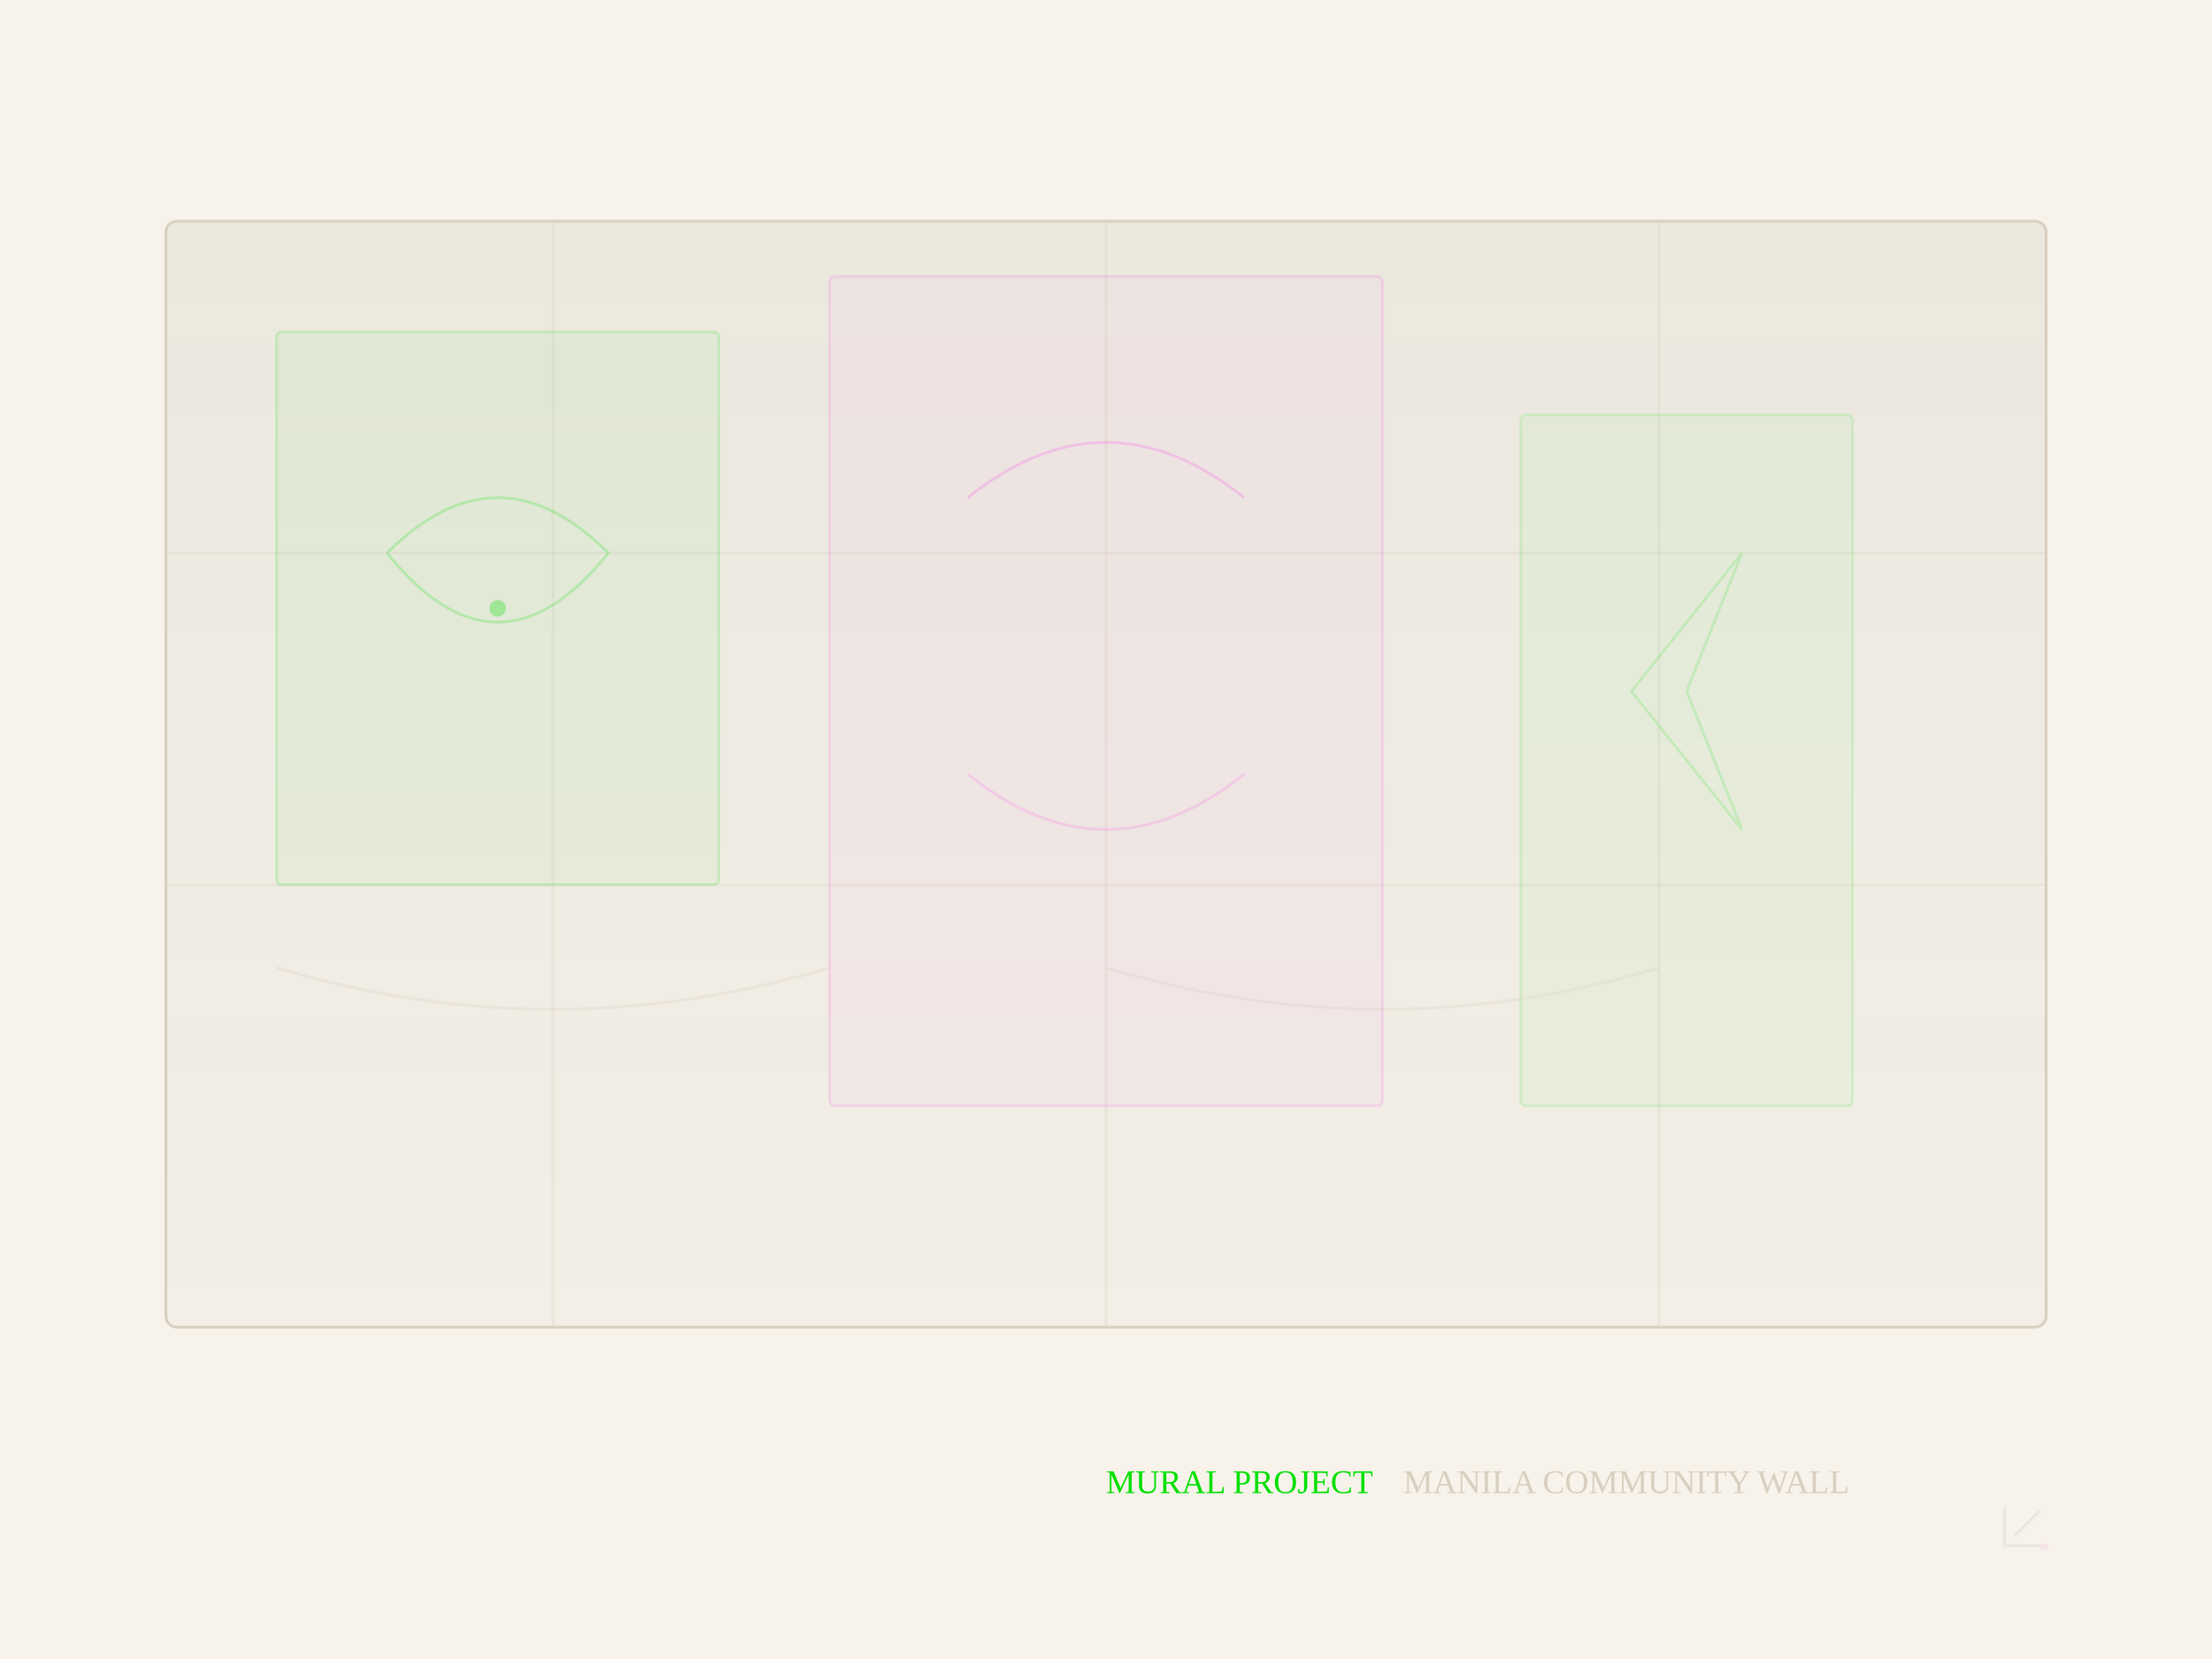
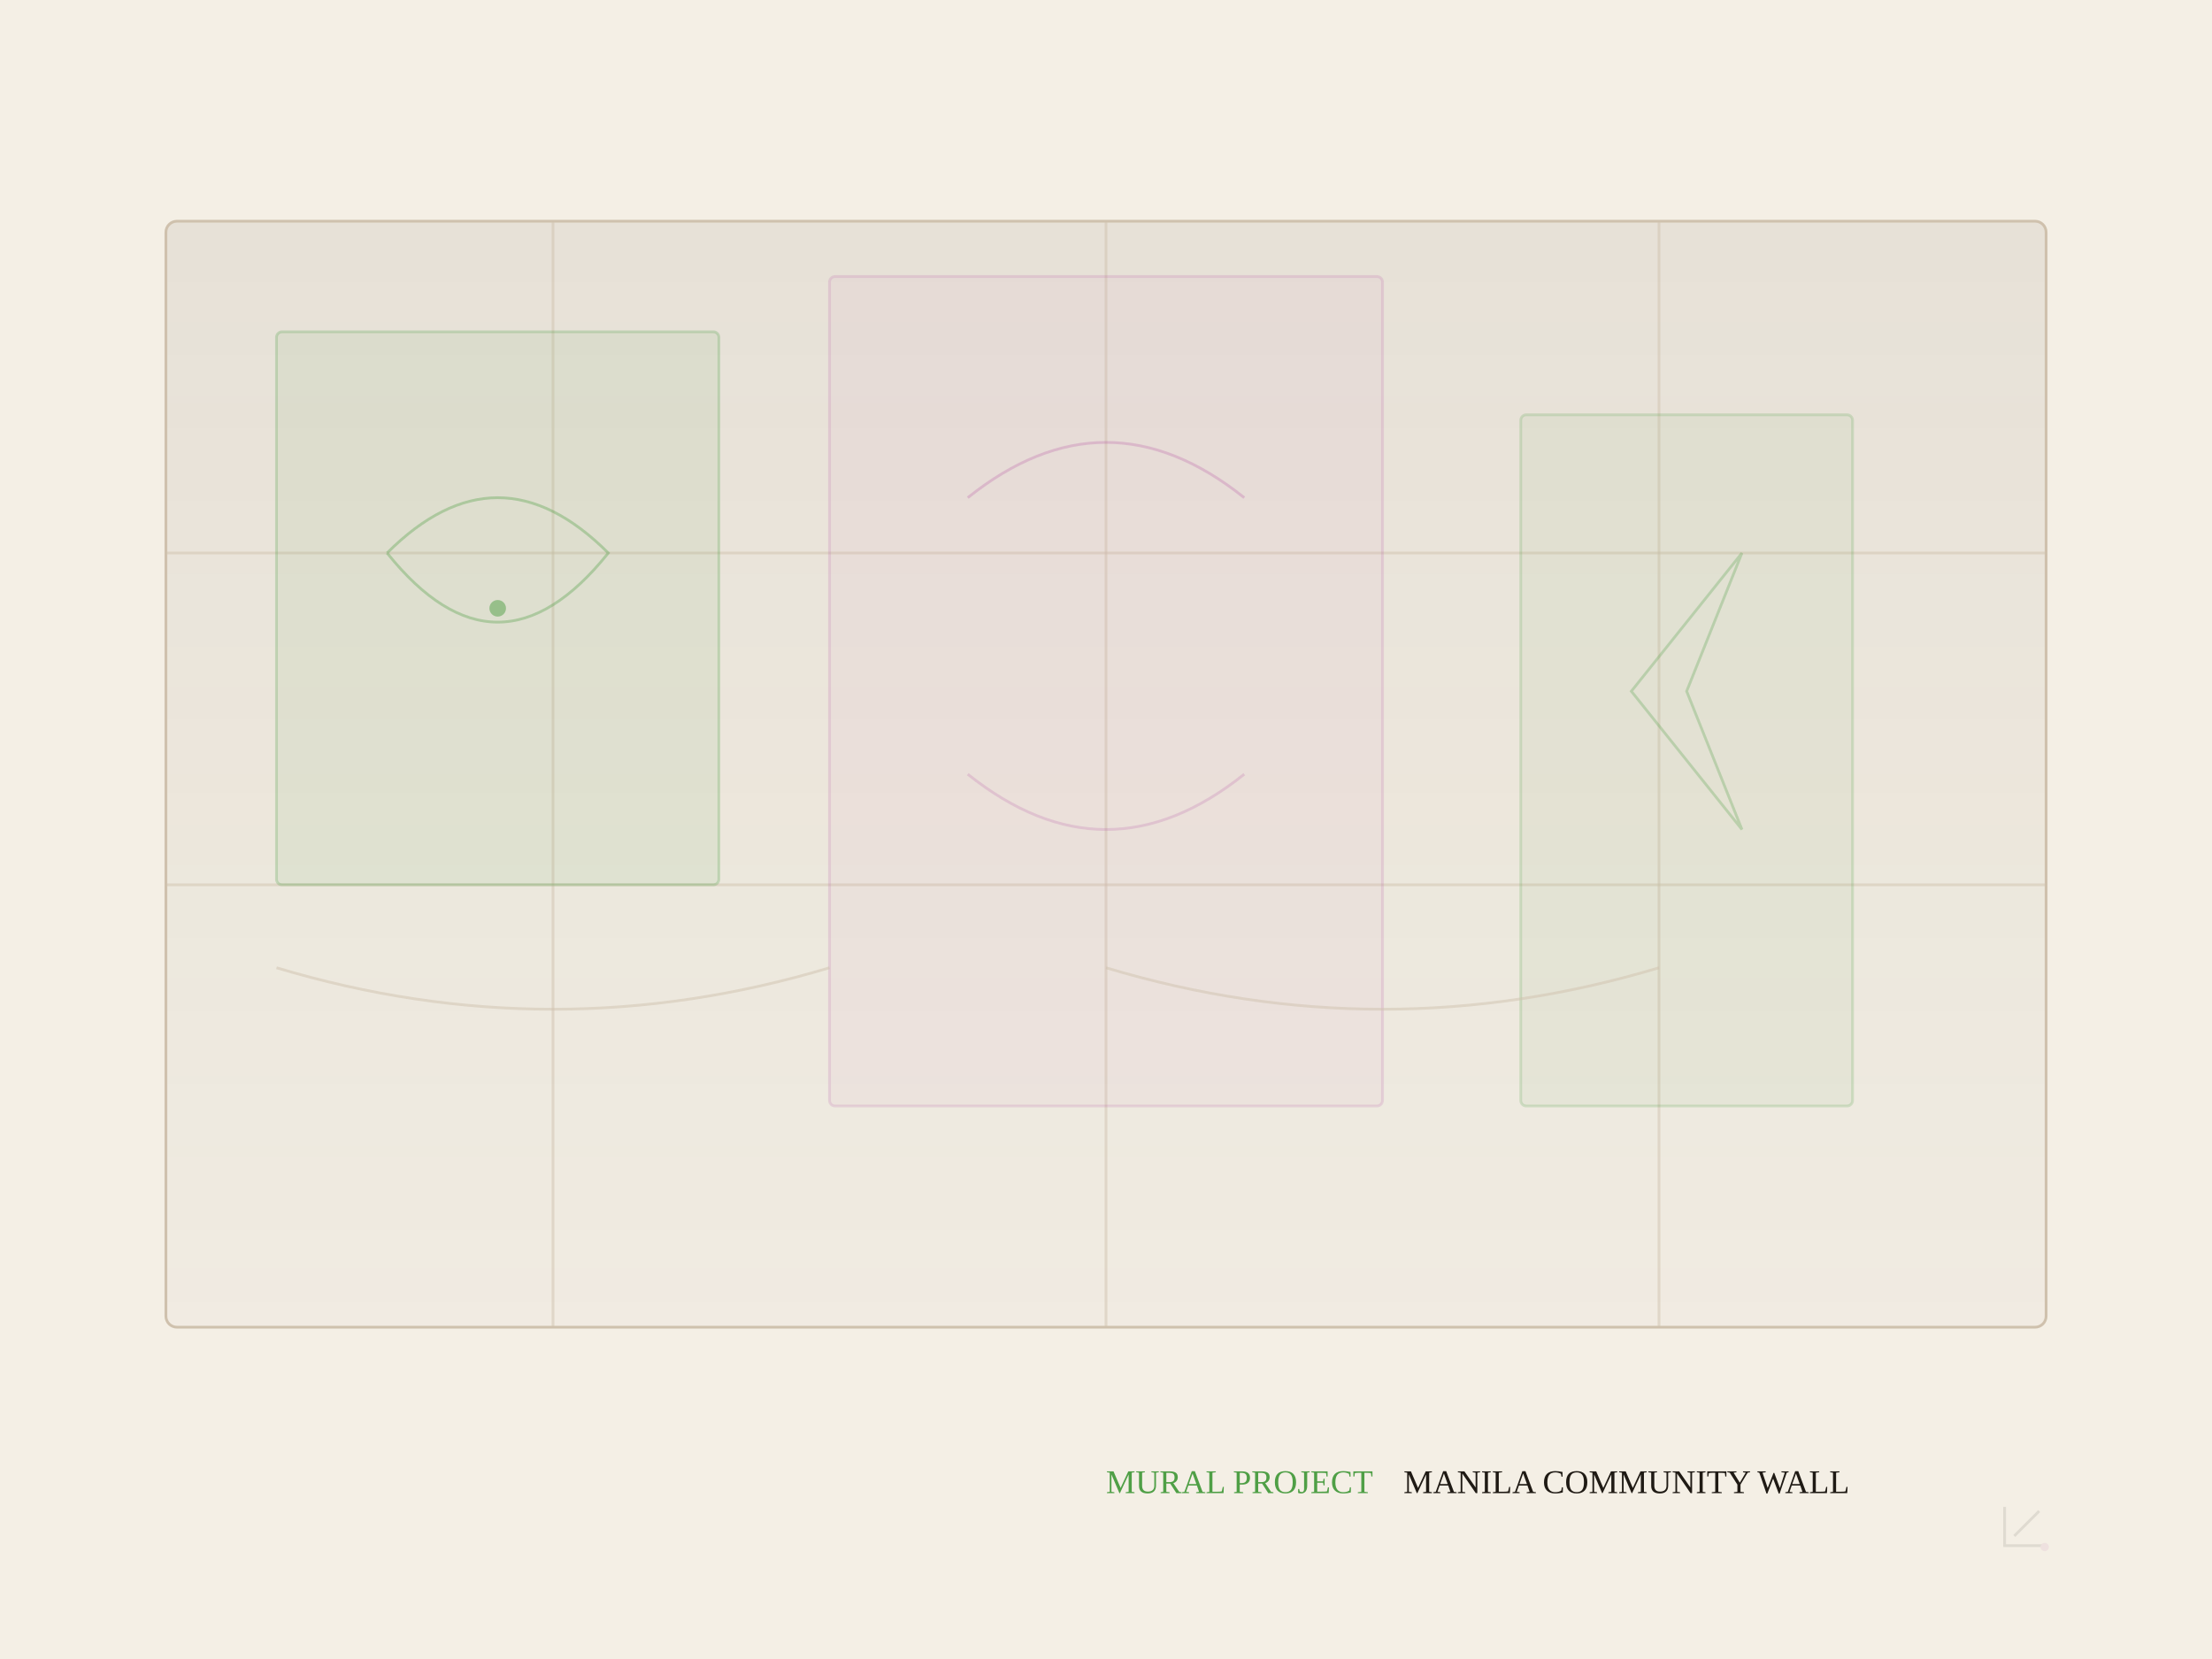
<svg xmlns="http://www.w3.org/2000/svg" viewBox="0 0 800 600" fill="none">
-   <rect width="800" height="600" fill="#f7f3ea" />
+   <rect width="800" height="600" fill="#f4efe5" />
  <defs>
    <linearGradient id="wallGrad" x1="0" y1="0" x2="0" y2="1">
-       <stop offset="0%" stop-color="#302d26" stop-opacity="0.06" />
-       <stop offset="100%" stop-color="#302d26" stop-opacity="0.02" />
+       <stop offset="0%" stop-color="#4a4032" stop-opacity="0.08" />
+       <stop offset="100%" stop-color="#4a4032" stop-opacity="0.02" />
    </linearGradient>
  </defs>
  <rect x="60" y="80" width="680" height="400" rx="4" fill="url(#wallGrad)" />
-   <rect x="60" y="80" width="680" height="400" rx="4" fill="none" stroke="#d8cfbf" strokeWidth="1" />
-   <line x1="60" y1="200" x2="740" y2="200" stroke="#d8cfbf" strokeWidth="0.5" opacity="0.3" />
-   <line x1="60" y1="320" x2="740" y2="320" stroke="#d8cfbf" strokeWidth="0.5" opacity="0.3" />
-   <line x1="200" y1="80" x2="200" y2="480" stroke="#d8cfbf" strokeWidth="0.5" opacity="0.3" />
-   <line x1="400" y1="80" x2="400" y2="480" stroke="#d8cfbf" strokeWidth="0.5" opacity="0.3" />
-   <line x1="600" y1="80" x2="600" y2="480" stroke="#d8cfbf" strokeWidth="0.5" opacity="0.3" />
-   <rect x="100" y="120" width="160" height="200" rx="2" fill="#00df00" opacity="0.05" />
-   <rect x="100" y="120" width="160" height="200" rx="2" fill="none" stroke="#00df00" strokeWidth="1.5" opacity="0.15" />
-   <path d="M 140 200 Q 180 160 220 200 Q 180 250 140 200" fill="none" stroke="#00df00" strokeWidth="1" opacity="0.2" />
-   <circle cx="180" cy="220" r="3" fill="#00df00" opacity="0.3" />
-   <rect x="300" y="100" width="200" height="300" rx="2" fill="#ff00f0" opacity="0.03" />
-   <rect x="300" y="100" width="200" height="300" rx="2" fill="none" stroke="#ff00f0" strokeWidth="1" opacity="0.1" />
-   <path d="M 350 180 Q 400 140 450 180" fill="none" stroke="#ff00f0" strokeWidth="1" opacity="0.15" />
-   <path d="M 350 280 Q 400 320 450 280" fill="none" stroke="#ff00f0" strokeWidth="0.75" opacity="0.12" />
-   <rect x="550" y="150" width="120" height="250" rx="2" fill="#00df00" opacity="0.04" />
-   <rect x="550" y="150" width="120" height="250" rx="2" fill="none" stroke="#00df00" strokeWidth="1" opacity="0.12" />
-   <path d="M 590 250 L 630 200 L 610 250 L 630 300 Z" fill="none" stroke="#00df00" strokeWidth="0.75" opacity="0.15" />
-   <path d="M 100 350 Q 200 380 300 350" fill="none" stroke="#d8cfbf" strokeWidth="0.5" opacity="0.3" />
-   <path d="M 400 350 Q 500 380 600 350" fill="none" stroke="#d8cfbf" strokeWidth="0.5" opacity="0.3" />
-   <text x="400" y="540" fontFamily="system-ui, sans-serif" fontWeight="600" fontSize="13" fill="#f7f3ea" textAnchor="middle" letterSpacing="0.1em">
-     <tspan fill="#00df00" opacity="0.5">MURAL PROJECT</tspan>
-     <tspan fill="#d8cfbf" opacity="0.3" dx="8">MANILA COMMUNITY WALL</tspan>
+   <rect x="60" y="80" width="680" height="400" rx="4" fill="none" stroke="#cfc1ad" strokeWidth="1" />
+   <line x1="60" y1="200" x2="740" y2="200" stroke="#cfc1ad" strokeWidth="0.5" opacity="0.5" />
+   <line x1="60" y1="320" x2="740" y2="320" stroke="#cfc1ad" strokeWidth="0.5" opacity="0.5" />
+   <line x1="200" y1="80" x2="200" y2="480" stroke="#cfc1ad" strokeWidth="0.5" opacity="0.5" />
+   <line x1="400" y1="80" x2="400" y2="480" stroke="#cfc1ad" strokeWidth="0.5" opacity="0.5" />
+   <line x1="600" y1="80" x2="600" y2="480" stroke="#cfc1ad" strokeWidth="0.5" opacity="0.5" />
+   <rect x="100" y="120" width="160" height="200" rx="2" fill="#4f9f46" opacity="0.08" />
+   <rect x="100" y="120" width="160" height="200" rx="2" fill="none" stroke="#4f9f46" strokeWidth="1.5" opacity="0.25" />
+   <path d="M 140 200 Q 180 160 220 200 Q 180 250 140 200" fill="none" stroke="#4f9f46" strokeWidth="1.5" opacity="0.35" />
+   <circle cx="180" cy="220" r="3" fill="#4f9f46" opacity="0.5" />
+   <rect x="300" y="100" width="200" height="300" rx="2" fill="#b85aa7" opacity="0.05" />
+   <rect x="300" y="100" width="200" height="300" rx="2" fill="none" stroke="#b85aa7" strokeWidth="1.5" opacity="0.18" />
+   <path d="M 350 180 Q 400 140 450 180" fill="none" stroke="#b85aa7" strokeWidth="1.5" opacity="0.28" />
+   <path d="M 350 280 Q 400 320 450 280" fill="none" stroke="#b85aa7" strokeWidth="1" opacity="0.22" />
+   <rect x="550" y="150" width="120" height="250" rx="2" fill="#4f9f46" opacity="0.06" />
+   <rect x="550" y="150" width="120" height="250" rx="2" fill="none" stroke="#4f9f46" strokeWidth="1.5" opacity="0.2" />
+   <path d="M 590 250 L 630 200 L 610 250 L 630 300 Z" fill="none" stroke="#4f9f46" strokeWidth="1" opacity="0.28" />
+   <path d="M 100 350 Q 200 380 300 350" fill="none" stroke="#cfc1ad" strokeWidth="0.75" opacity="0.5" />
+   <path d="M 400 350 Q 500 380 600 350" fill="none" stroke="#cfc1ad" strokeWidth="0.75" opacity="0.5" />
+   <text x="400" y="540" fontFamily="system-ui, sans-serif" fontWeight="600" fontSize="13" textAnchor="middle" letterSpacing="0.1em">
+     <tspan fill="#4f9f46" opacity="0.7">MURAL PROJECT</tspan>
+     <tspan fill="#1f1a14" opacity="0.4" dx="8">MANILA COMMUNITY WALL</tspan>
  </text>
-   <g opacity="0.06" transform="translate(720, 540)">
-     <path d="M 5 5 v 14 h 14" stroke="#14130f" strokeWidth="2" strokeLinecap="round" strokeLinejoin="round" />
-     <line x1="17.5" y1="6.5" x2="8.5" y2="15.5" stroke="#14130f" strokeWidth="2" strokeLinecap="round" />
-     <circle cx="19.5" cy="19.5" r="1.5" fill="#ff00f0" />
+   <g opacity="0.1" transform="translate(720, 540)">
+     <path d="M 5 5 v 14 h 14" stroke="#1f1a14" strokeWidth="2" strokeLinecap="round" strokeLinejoin="round" />
+     <line x1="17.5" y1="6.5" x2="8.5" y2="15.5" stroke="#1f1a14" strokeWidth="2" strokeLinecap="round" />
+     <circle cx="19.5" cy="19.5" r="1.5" fill="#b85aa7" />
  </g>
</svg>
